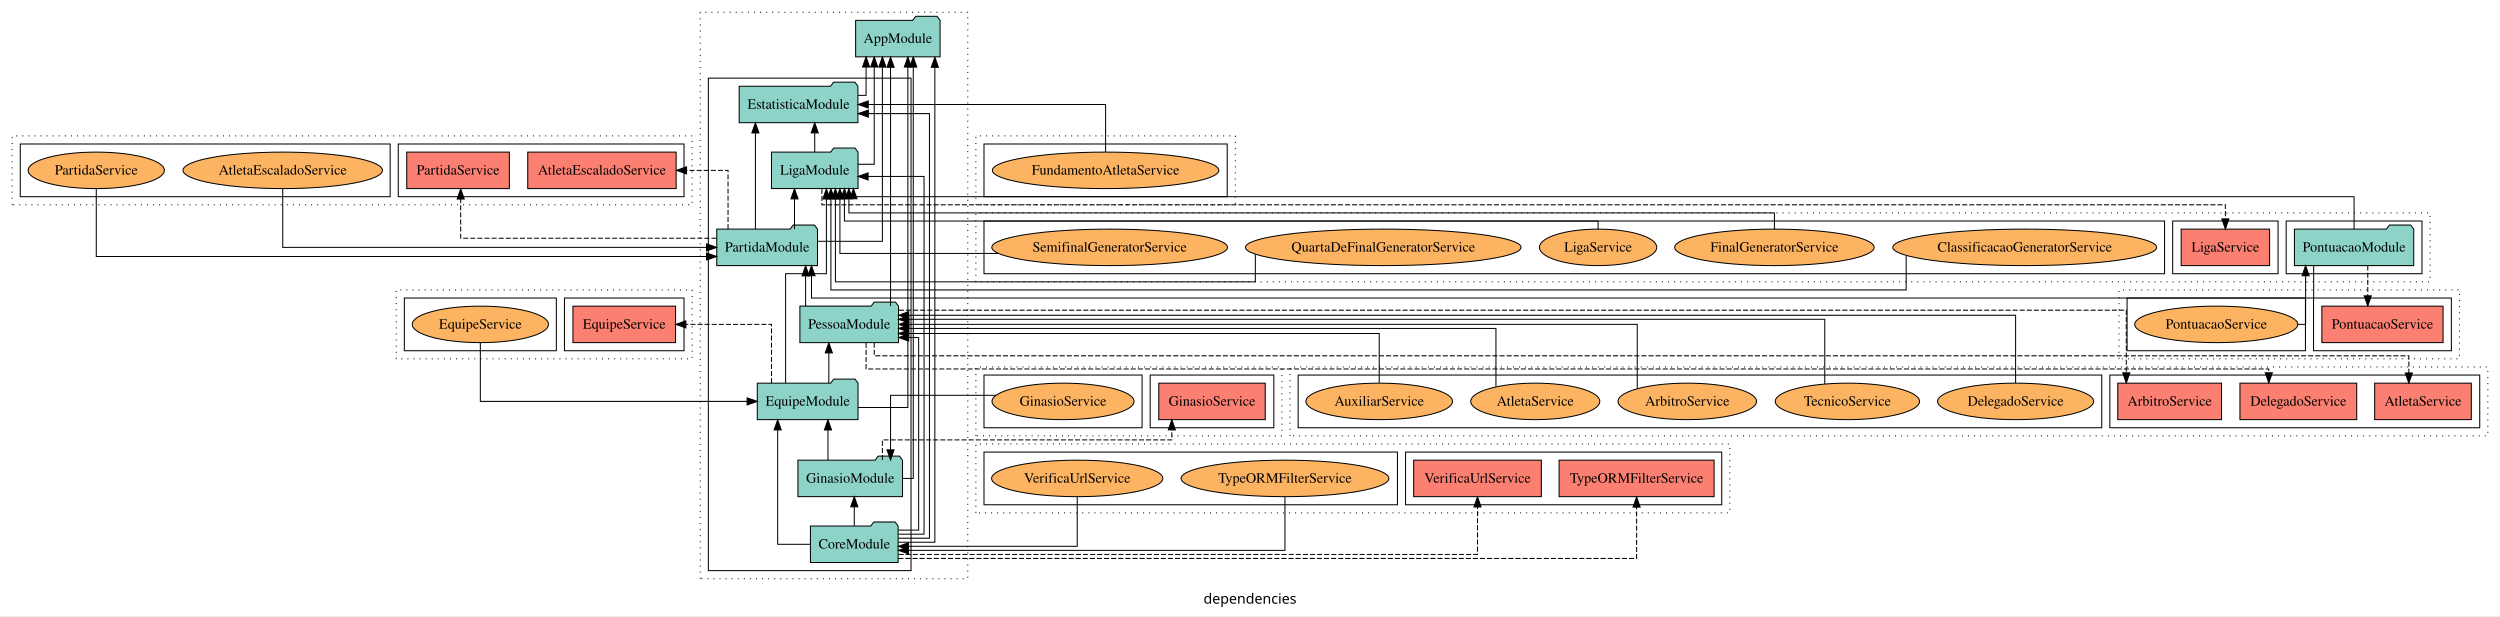
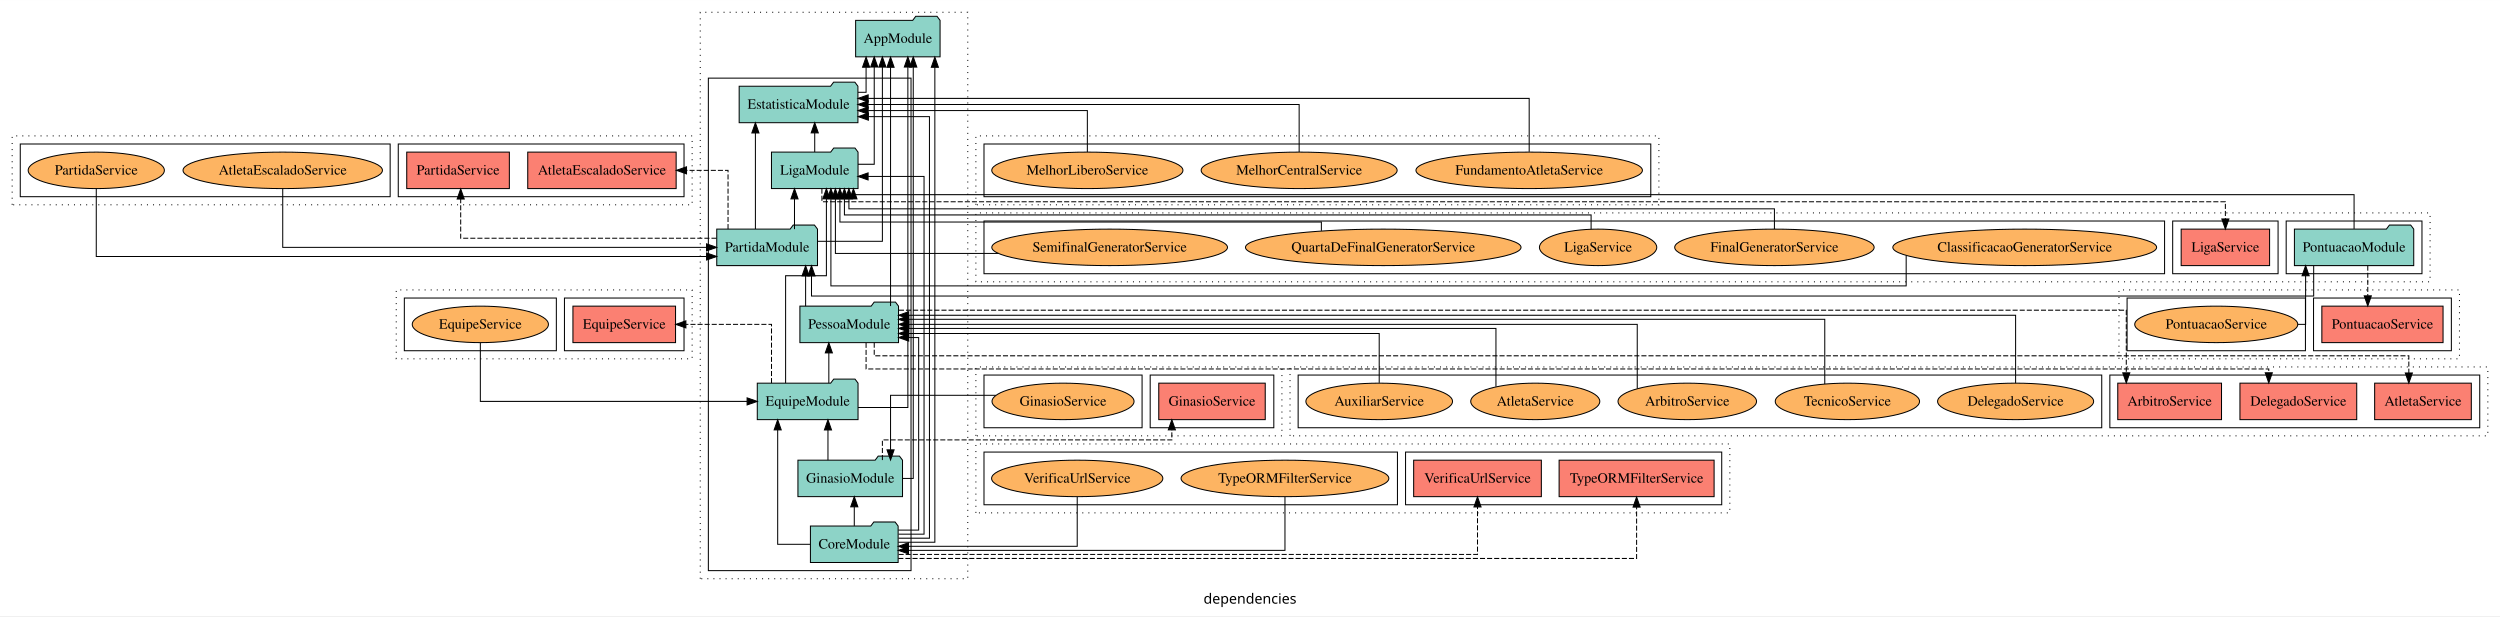
<svg xmlns="http://www.w3.org/2000/svg" width="2467pt" height="608pt" viewBox="0.00 0.00 2467.00 607.80">
  <g id="graph0" class="graph" transform="scale(1 1) rotate(0) translate(4 603.8)">
    <polygon fill="white" stroke="transparent" points="-4,4 -4,-603.8 2463,-603.8 2463,4 -4,4" />
    <text text-anchor="middle" x="1229.5" y="-8.2" font-family="sans-serif" font-size="14.00">dependencies</text>
    <g id="clust1" class="cluster">
      <polygon fill="none" stroke="black" stroke-dasharray="1,5" points="687,-32.8 687,-591.8 951,-591.8 951,-32.8 687,-32.8" />
    </g>
    <g id="clust3" class="cluster">
      <polygon fill="none" stroke="black" points="695,-40.8 695,-526.8 895,-526.8 895,-40.8 695,-40.8" />
    </g>
    <g id="clust7" class="cluster">
      <polygon fill="none" stroke="black" stroke-dasharray="1,5" points="959,-97.8 959,-165.8 1703,-165.8 1703,-97.8 959,-97.8" />
    </g>
    <g id="clust10" class="cluster">
      <polygon fill="none" stroke="black" points="1383,-105.8 1383,-157.8 1695,-157.8 1695,-105.8 1383,-105.8" />
    </g>
    <g id="clust12" class="cluster">
      <polygon fill="none" stroke="black" points="967,-105.8 967,-157.8 1375,-157.8 1375,-105.8 967,-105.8" />
    </g>
    <g id="clust13" class="cluster">
      <polygon fill="none" stroke="black" stroke-dasharray="1,5" points="387,-249.8 387,-317.8 679,-317.8 679,-249.8 387,-249.8" />
    </g>
    <g id="clust16" class="cluster">
      <polygon fill="none" stroke="black" points="553,-257.8 553,-309.8 671,-309.8 671,-257.8 553,-257.8" />
    </g>
    <g id="clust18" class="cluster">
      <polygon fill="none" stroke="black" points="395,-257.8 395,-309.8 545,-309.8 545,-257.8 395,-257.8" />
    </g>
    <g id="clust19" class="cluster">
-       <polygon fill="none" stroke="black" stroke-dasharray="1,5" points="959,-401.8 959,-469.8 1215,-469.8 1215,-401.8 959,-401.8" />
+       <polygon fill="none" stroke="black" stroke-dasharray="1,5" points="959,-401.8 959,-469.8 1633,-469.8 1633,-401.8 959,-401.8" />
    </g>
    <g id="clust24" class="cluster">
-       <polygon fill="none" stroke="black" points="967,-409.8 967,-461.8 1207,-461.8 1207,-409.8 967,-409.8" />
+       <polygon fill="none" stroke="black" points="967,-409.8 967,-461.8 1625,-461.8 1625,-409.8 967,-409.8" />
    </g>
    <g id="clust25" class="cluster">
      <polygon fill="none" stroke="black" stroke-dasharray="1,5" points="959,-173.8 959,-241.8 1261,-241.8 1261,-173.8 959,-173.8" />
    </g>
    <g id="clust28" class="cluster">
      <polygon fill="none" stroke="black" points="1131,-181.8 1131,-233.8 1253,-233.8 1253,-181.8 1131,-181.8" />
    </g>
    <g id="clust30" class="cluster">
      <polygon fill="none" stroke="black" points="967,-181.8 967,-233.8 1123,-233.8 1123,-181.8 967,-181.8" />
    </g>
    <g id="clust31" class="cluster">
      <polygon fill="none" stroke="black" stroke-dasharray="1,5" points="959,-325.8 959,-393.8 2394,-393.8 2394,-325.8 959,-325.8" />
    </g>
    <g id="clust33" class="cluster">
      <polygon fill="none" stroke="black" points="2252,-333.8 2252,-385.8 2386,-385.8 2386,-333.8 2252,-333.8" />
    </g>
    <g id="clust34" class="cluster">
      <polygon fill="none" stroke="black" points="2140,-333.8 2140,-385.8 2244,-385.8 2244,-333.8 2140,-333.8" />
    </g>
    <g id="clust36" class="cluster">
      <polygon fill="none" stroke="black" points="967,-333.8 967,-385.8 2132,-385.8 2132,-333.8 967,-333.8" />
    </g>
    <g id="clust37" class="cluster">
      <polygon fill="none" stroke="black" stroke-dasharray="1,5" points="8,-401.8 8,-469.8 679,-469.8 679,-401.8 8,-401.8" />
    </g>
    <g id="clust40" class="cluster">
      <polygon fill="none" stroke="black" points="389,-409.8 389,-461.8 671,-461.8 671,-409.8 389,-409.8" />
    </g>
    <g id="clust42" class="cluster">
      <polygon fill="none" stroke="black" points="16,-409.8 16,-461.8 381,-461.8 381,-409.8 16,-409.8" />
    </g>
    <g id="clust43" class="cluster">
      <polygon fill="none" stroke="black" stroke-dasharray="1,5" points="1269,-173.8 1269,-241.8 2451,-241.8 2451,-173.8 1269,-173.8" />
    </g>
    <g id="clust46" class="cluster">
      <polygon fill="none" stroke="black" points="2078,-181.8 2078,-233.8 2443,-233.8 2443,-181.8 2078,-181.8" />
    </g>
    <g id="clust48" class="cluster">
      <polygon fill="none" stroke="black" points="1277,-181.8 1277,-233.8 2070,-233.8 2070,-181.8 1277,-181.8" />
    </g>
    <g id="clust49" class="cluster">
      <polygon fill="none" stroke="black" stroke-dasharray="1,5" points="2087,-249.8 2087,-317.8 2423,-317.8 2423,-249.8 2087,-249.8" />
    </g>
    <g id="clust52" class="cluster">
      <polygon fill="none" stroke="black" points="2279,-257.8 2279,-309.8 2415,-309.8 2415,-257.8 2279,-257.8" />
    </g>
    <g id="clust54" class="cluster">
      <polygon fill="none" stroke="black" points="2095,-257.8 2095,-309.8 2271,-309.8 2271,-257.8 2095,-257.8" />
    </g>
    <g id="node1" class="node">
      <polygon fill="#8dd3c7" stroke="black" points="882.27,-84.8 879.27,-88.8 858.27,-88.8 855.27,-84.8 795.73,-84.8 795.73,-48.8 882.27,-48.8 882.27,-84.8" />
      <text text-anchor="middle" x="839" y="-62.6" font-family="Times,serif" font-size="14.00">CoreModule</text>
    </g>
    <g id="node2" class="node">
      <polygon fill="#8dd3c7" stroke="black" points="842.71,-225.8 839.71,-229.8 818.71,-229.8 815.71,-225.8 743.29,-225.8 743.29,-189.8 842.71,-189.8 842.71,-225.8" />
      <text text-anchor="middle" x="793" y="-203.6" font-family="Times,serif" font-size="14.00">EquipeModule</text>
    </g>
    <g id="edge12" class="edge">
      <path fill="none" stroke="black" d="M795.47,-66.8C778.67,-66.8 763.42,-66.8 763.42,-66.8 763.42,-66.8 763.42,-179.66 763.42,-179.66" />
      <polygon fill="black" stroke="black" points="759.92,-179.66 763.42,-189.66 766.92,-179.66 759.92,-179.66" />
    </g>
    <g id="node3" class="node">
      <polygon fill="#8dd3c7" stroke="black" points="842.59,-518.8 839.59,-522.8 818.59,-522.8 815.59,-518.8 725.41,-518.8 725.41,-482.8 842.59,-482.8 842.59,-518.8" />
      <text text-anchor="middle" x="784" y="-496.6" font-family="Times,serif" font-size="14.00">EstatisticaModule</text>
    </g>
    <g id="edge16" class="edge">
-       <path fill="none" stroke="black" d="M882.58,-72.8C898.73,-72.8 913.18,-72.8 913.18,-72.8 913.18,-72.8 913.18,-491.8 913.18,-491.8 913.18,-491.8 852.92,-491.8 852.92,-491.8" />
-       <polygon fill="black" stroke="black" points="852.92,-488.3 842.92,-491.8 852.92,-495.3 852.92,-488.3" />
+       <path fill="none" stroke="black" d="M882.58,-72.8C898.73,-72.8 913.18,-72.8 913.18,-72.8 913.18,-72.8 913.18,-488.8 913.18,-488.8 913.18,-488.8 852.92,-488.8 852.92,-488.8" />
+       <polygon fill="black" stroke="black" points="852.92,-485.3 842.92,-488.8 852.92,-492.3 852.92,-485.3" />
    </g>
    <g id="node4" class="node">
      <polygon fill="#8dd3c7" stroke="black" points="886.6,-149.8 883.6,-153.8 862.6,-153.8 859.6,-149.8 783.4,-149.8 783.4,-113.8 886.6,-113.8 886.6,-149.8" />
      <text text-anchor="middle" x="835" y="-127.6" font-family="Times,serif" font-size="14.00">GinasioModule</text>
    </g>
-     <g id="edge20" class="edge">
+     <g id="edge22" class="edge">
      <path fill="none" stroke="black" d="M839,-84.91C839,-84.91 839,-103.79 839,-103.79" />
      <polygon fill="black" stroke="black" points="835.5,-103.79 839,-113.79 842.5,-103.79 835.5,-103.79" />
    </g>
    <g id="node5" class="node">
      <polygon fill="#8dd3c7" stroke="black" points="842.71,-453.8 839.71,-457.8 818.71,-457.8 815.71,-453.8 757.29,-453.8 757.29,-417.8 842.71,-417.8 842.71,-453.8" />
      <text text-anchor="middle" x="800" y="-431.6" font-family="Times,serif" font-size="14.00">LigaModule</text>
    </g>
-     <g id="edge23" class="edge">
+     <g id="edge25" class="edge">
      <path fill="none" stroke="black" d="M882.61,-76.8C896.27,-76.8 907.85,-76.8 907.85,-76.8 907.85,-76.8 907.85,-429.8 907.85,-429.8 907.85,-429.8 852.63,-429.8 852.63,-429.8" />
      <polygon fill="black" stroke="black" points="852.63,-426.3 842.63,-429.8 852.63,-433.3 852.63,-426.3" />
    </g>
    <g id="node7" class="node">
      <polygon fill="#8dd3c7" stroke="black" points="882.66,-301.8 879.66,-305.8 858.66,-305.8 855.66,-301.8 785.34,-301.8 785.34,-265.8 882.66,-265.8 882.66,-301.8" />
      <text text-anchor="middle" x="834" y="-279.6" font-family="Times,serif" font-size="14.00">PessoaModule</text>
    </g>
-     <g id="edge39" class="edge">
+     <g id="edge41" class="edge">
      <path fill="none" stroke="black" d="M882.43,-80.8C893.59,-80.8 902.53,-80.8 902.53,-80.8 902.53,-80.8 902.53,-270.8 902.53,-270.8 902.53,-270.8 892.71,-270.8 892.71,-270.8" />
      <polygon fill="black" stroke="black" points="892.71,-267.3 882.71,-270.8 892.71,-274.3 892.71,-267.3" />
    </g>
    <g id="node8" class="node">
      <polygon fill="#8dd3c7" stroke="black" points="923.66,-583.8 920.66,-587.8 899.66,-587.8 896.66,-583.8 840.34,-583.8 840.34,-547.8 923.66,-547.8 923.66,-583.8" />
      <text text-anchor="middle" x="882" y="-561.6" font-family="Times,serif" font-size="14.00">AppModule</text>
    </g>
    <g id="edge1" class="edge">
      <path fill="none" stroke="black" d="M882.47,-68.8C901.04,-68.8 918.51,-68.8 918.51,-68.8 918.51,-68.8 918.51,-537.52 918.51,-537.52" />
      <polygon fill="black" stroke="black" points="915.01,-537.52 918.51,-547.52 922.01,-537.52 915.01,-537.52" />
    </g>
    <g id="node9" class="node">
      <polygon fill="#fb8072" stroke="black" points="1687.47,-149.8 1534.53,-149.8 1534.53,-113.8 1687.47,-113.8 1687.47,-149.8" />
      <text text-anchor="middle" x="1611" y="-127.6" font-family="Times,serif" font-size="14.00">TypeORMFilterService </text>
    </g>
    <g id="edge8" class="edge">
      <path fill="none" stroke="black" stroke-dasharray="5,2" d="M882.44,-52.8C1045.38,-52.8 1611,-52.8 1611,-52.8 1611,-52.8 1611,-103.48 1611,-103.48" />
      <polygon fill="black" stroke="black" points="1607.5,-103.48 1611,-113.48 1614.5,-103.48 1607.5,-103.48" />
    </g>
    <g id="node10" class="node">
      <polygon fill="#fb8072" stroke="black" points="1517,-149.8 1391,-149.8 1391,-113.8 1517,-113.8 1517,-149.8" />
      <text text-anchor="middle" x="1454" y="-127.6" font-family="Times,serif" font-size="14.00">VerificaUrlService </text>
    </g>
    <g id="edge9" class="edge">
      <path fill="none" stroke="black" stroke-dasharray="5,2" d="M882.74,-56.8C1023.24,-56.8 1454,-56.8 1454,-56.8 1454,-56.8 1454,-103.64 1454,-103.64" />
      <polygon fill="black" stroke="black" points="1450.5,-103.64 1454,-113.64 1457.5,-103.64 1450.5,-103.64" />
    </g>
-     <g id="edge24" class="edge">
-       <path fill="none" stroke="black" d="M771.24,-225.85C771.24,-260.69 771.24,-333.8 771.24,-333.8 771.24,-333.8 811.49,-333.8 811.49,-333.8 811.49,-333.8 811.49,-407.56 811.49,-407.56" />
-       <polygon fill="black" stroke="black" points="807.99,-407.56 811.49,-417.56 814.99,-407.56 807.99,-407.56" />
-     </g>
-     <g id="edge40" class="edge">
+     <g id="edge26" class="edge">
+       <path fill="none" stroke="black" d="M771.24,-225.83C771.24,-260.22 771.24,-331.8 771.24,-331.8 771.24,-331.8 811.49,-331.8 811.49,-331.8 811.49,-331.8 811.49,-407.68 811.49,-407.68" />
+       <polygon fill="black" stroke="black" points="807.99,-407.68 811.49,-417.68 814.99,-407.68 807.99,-407.68" />
+     </g>
+     <g id="edge42" class="edge">
      <path fill="none" stroke="black" d="M813.89,-225.81C813.89,-225.81 813.89,-255.65 813.89,-255.65" />
      <polygon fill="black" stroke="black" points="810.39,-255.65 813.89,-265.65 817.39,-255.65 810.39,-255.65" />
    </g>
    <g id="edge2" class="edge">
      <path fill="none" stroke="black" d="M842.73,-201.8C867.35,-201.8 891.88,-201.8 891.88,-201.8 891.88,-201.8 891.88,-537.75 891.88,-537.75" />
      <polygon fill="black" stroke="black" points="888.38,-537.75 891.88,-547.75 895.38,-537.75 888.38,-537.75" />
    </g>
    <g id="node13" class="node">
      <polygon fill="#fb8072" stroke="black" points="662.63,-301.8 561.37,-301.8 561.37,-265.8 662.63,-265.8 662.63,-301.8" />
      <text text-anchor="middle" x="612" y="-279.6" font-family="Times,serif" font-size="14.00">EquipeService </text>
    </g>
    <g id="edge14" class="edge">
      <path fill="none" stroke="black" stroke-dasharray="5,2" d="M757.32,-225.81C757.32,-248.29 757.32,-283.8 757.32,-283.8 757.32,-283.8 672.83,-283.8 672.83,-283.8" />
      <polygon fill="black" stroke="black" points="672.83,-280.3 662.83,-283.8 672.83,-287.3 672.83,-280.3" />
    </g>
    <g id="edge3" class="edge">
-       <path fill="none" stroke="black" d="M842.74,-509.8C847.57,-509.8 850.65,-509.8 850.65,-509.8 850.65,-509.8 850.65,-537.77 850.65,-537.77" />
-       <polygon fill="black" stroke="black" points="847.15,-537.77 850.65,-547.77 854.15,-537.77 847.15,-537.77" />
+       <path fill="none" stroke="black" d="M842.74,-512.8C847.57,-512.8 850.65,-512.8 850.65,-512.8 850.65,-512.8 850.65,-537.56 850.65,-537.56" />
+       <polygon fill="black" stroke="black" points="847.15,-537.56 850.65,-547.56 854.15,-537.56 847.15,-537.56" />
    </g>
    <g id="edge13" class="edge">
      <path fill="none" stroke="black" d="M813.03,-149.81C813.03,-149.81 813.03,-179.65 813.03,-179.65" />
      <polygon fill="black" stroke="black" points="809.53,-179.65 813.03,-189.65 816.53,-179.65 809.53,-179.65" />
    </g>
    <g id="edge4" class="edge">
      <path fill="none" stroke="black" d="M886.65,-131.8C892.94,-131.8 897.2,-131.8 897.2,-131.8 897.2,-131.8 897.2,-537.7 897.2,-537.7" />
      <polygon fill="black" stroke="black" points="893.7,-537.7 897.2,-547.7 900.7,-537.7 893.7,-537.7" />
    </g>
-     <g id="node16" class="node">
+     <g id="node18" class="node">
      <polygon fill="#fb8072" stroke="black" points="1244.53,-225.8 1139.47,-225.8 1139.47,-189.8 1244.53,-189.8 1244.53,-225.8" />
      <text text-anchor="middle" x="1192" y="-203.6" font-family="Times,serif" font-size="14.00">GinasioService </text>
    </g>
-     <g id="edge21" class="edge">
+     <g id="edge23" class="edge">
      <path fill="none" stroke="black" stroke-dasharray="5,2" d="M866.74,-149.91C866.74,-159.7 866.74,-169.8 866.74,-169.8 866.74,-169.8 1152.37,-169.8 1152.37,-169.8 1152.37,-169.8 1152.37,-179.69 1152.37,-179.69" />
      <polygon fill="black" stroke="black" points="1148.87,-179.69 1152.37,-189.69 1155.87,-179.69 1148.87,-179.69" />
    </g>
    <g id="edge17" class="edge">
      <path fill="none" stroke="black" d="M799.97,-453.91C799.97,-453.91 799.97,-472.79 799.97,-472.79" />
      <polygon fill="black" stroke="black" points="796.47,-472.79 799.97,-482.79 803.47,-472.79 796.47,-472.79" />
    </g>
    <g id="edge5" class="edge">
      <path fill="none" stroke="black" d="M842.66,-441.8C851.76,-441.8 858.69,-441.8 858.69,-441.8 858.69,-441.8 858.69,-537.77 858.69,-537.77" />
      <polygon fill="black" stroke="black" points="855.19,-537.77 858.69,-547.77 862.19,-537.77 855.19,-537.77" />
    </g>
-     <g id="node19" class="node">
+     <g id="node21" class="node">
      <polygon fill="#fb8072" stroke="black" points="2235.63,-377.8 2148.37,-377.8 2148.37,-341.8 2235.63,-341.8 2235.63,-377.8" />
      <text text-anchor="middle" x="2192" y="-355.6" font-family="Times,serif" font-size="14.00">LigaService </text>
    </g>
-     <g id="edge27" class="edge">
-       <path fill="none" stroke="black" stroke-dasharray="5,2" d="M807.05,-417.61C807.05,-409.52 807.05,-401.8 807.05,-401.8 807.05,-401.8 2192,-401.8 2192,-401.8 2192,-401.8 2192,-387.86 2192,-387.86" />
-       <polygon fill="black" stroke="black" points="2195.5,-387.86 2192,-377.86 2188.5,-387.86 2195.5,-387.86" />
+     <g id="edge29" class="edge">
+       <path fill="none" stroke="black" stroke-dasharray="5,2" d="M807.05,-417.77C807.05,-410.95 807.05,-404.8 807.05,-404.8 807.05,-404.8 2192,-404.8 2192,-404.8 2192,-404.8 2192,-387.84 2192,-387.84" />
+       <polygon fill="black" stroke="black" points="2195.5,-387.84 2192,-377.84 2188.5,-387.84 2195.5,-387.84" />
    </g>
    <g id="node6" class="node">
      <polygon fill="#8dd3c7" stroke="black" points="802.71,-377.8 799.71,-381.8 778.71,-381.8 775.71,-377.8 703.29,-377.8 703.29,-341.8 802.71,-341.8 802.71,-377.8" />
      <text text-anchor="middle" x="753" y="-355.6" font-family="Times,serif" font-size="14.00">PartidaModule</text>
    </g>
    <g id="edge18" class="edge">
      <path fill="none" stroke="black" d="M741.43,-377.94C741.43,-377.94 741.43,-472.73 741.43,-472.73" />
      <polygon fill="black" stroke="black" points="737.93,-472.72 741.43,-482.73 744.93,-472.73 737.93,-472.72" />
    </g>
-     <g id="edge25" class="edge">
+     <g id="edge27" class="edge">
      <path fill="none" stroke="black" d="M780,-377.81C780,-377.81 780,-407.65 780,-407.65" />
      <polygon fill="black" stroke="black" points="776.5,-407.65 780,-417.65 783.5,-407.65 776.5,-407.65" />
    </g>
    <g id="edge6" class="edge">
      <path fill="none" stroke="black" d="M802.89,-365.8C833.45,-365.8 866.74,-365.8 866.74,-365.8 866.74,-365.8 866.74,-537.7 866.74,-537.7" />
      <polygon fill="black" stroke="black" points="863.24,-537.7 866.74,-547.7 870.24,-537.7 863.24,-537.7" />
    </g>
-     <g id="node25" class="node">
+     <g id="node27" class="node">
      <polygon fill="#fb8072" stroke="black" points="663.22,-453.8 516.78,-453.8 516.78,-417.8 663.22,-417.8 663.22,-453.8" />
      <text text-anchor="middle" x="590" y="-431.6" font-family="Times,serif" font-size="14.00">AtletaEscaladoService </text>
    </g>
-     <g id="edge35" class="edge">
+     <g id="edge37" class="edge">
      <path fill="none" stroke="black" stroke-dasharray="5,2" d="M714.43,-377.81C714.43,-400.29 714.43,-435.8 714.43,-435.8 714.43,-435.8 673.46,-435.8 673.46,-435.8" />
      <polygon fill="black" stroke="black" points="673.46,-432.3 663.46,-435.8 673.46,-439.3 673.46,-432.3" />
    </g>
-     <g id="node26" class="node">
+     <g id="node28" class="node">
      <polygon fill="#fb8072" stroke="black" points="498.63,-453.8 397.37,-453.8 397.37,-417.8 498.63,-417.8 498.63,-453.8" />
      <text text-anchor="middle" x="448" y="-431.6" font-family="Times,serif" font-size="14.00">PartidaService </text>
    </g>
-     <g id="edge36" class="edge">
+     <g id="edge38" class="edge">
      <path fill="none" stroke="black" stroke-dasharray="5,2" d="M703.07,-368.8C617.18,-368.8 450.61,-368.8 450.61,-368.8 450.61,-368.8 450.61,-407.49 450.61,-407.49" />
      <polygon fill="black" stroke="black" points="447.11,-407.49 450.61,-417.49 454.11,-407.49 447.11,-407.49" />
    </g>
-     <g id="edge33" class="edge">
+     <g id="edge35" class="edge">
      <path fill="none" stroke="black" d="M790.98,-301.81C790.98,-301.81 790.98,-331.65 790.98,-331.65" />
      <polygon fill="black" stroke="black" points="787.48,-331.65 790.98,-341.65 794.48,-331.65 787.48,-331.65" />
    </g>
    <g id="edge7" class="edge">
      <path fill="none" stroke="black" d="M874.79,-301.87C874.79,-301.87 874.79,-537.52 874.79,-537.52" />
      <polygon fill="black" stroke="black" points="871.29,-537.52 874.79,-547.52 878.29,-537.52 871.29,-537.52" />
    </g>
-     <g id="node29" class="node">
+     <g id="node31" class="node">
      <polygon fill="#fb8072" stroke="black" points="2188.19,-225.8 2085.81,-225.8 2085.81,-189.8 2188.19,-189.8 2188.19,-225.8" />
      <text text-anchor="middle" x="2137" y="-203.6" font-family="Times,serif" font-size="14.00">ArbitroService </text>
    </g>
-     <g id="edge41" class="edge">
+     <g id="edge43" class="edge">
      <path fill="none" stroke="black" stroke-dasharray="5,2" d="M883.02,-297.8C1115.31,-297.8 2094.22,-297.8 2094.22,-297.8 2094.22,-297.8 2094.22,-236.01 2094.22,-236.01" />
      <polygon fill="black" stroke="black" points="2097.72,-236.01 2094.22,-226.01 2090.72,-236.01 2097.72,-236.01" />
    </g>
-     <g id="node30" class="node">
+     <g id="node32" class="node">
      <polygon fill="#fb8072" stroke="black" points="2434.69,-225.8 2339.31,-225.8 2339.31,-189.8 2434.69,-189.8 2434.69,-225.8" />
      <text text-anchor="middle" x="2387" y="-203.6" font-family="Times,serif" font-size="14.00">AtletaService </text>
    </g>
-     <g id="edge42" class="edge">
+     <g id="edge44" class="edge">
      <path fill="none" stroke="black" stroke-dasharray="5,2" d="M858.69,-265.77C858.69,-258.95 858.69,-252.8 858.69,-252.8 858.69,-252.8 2373.03,-252.8 2373.03,-252.8 2373.03,-252.8 2373.03,-235.84 2373.03,-235.84" />
      <polygon fill="black" stroke="black" points="2376.53,-235.84 2373.03,-225.84 2369.53,-235.84 2376.53,-235.84" />
    </g>
-     <g id="node31" class="node">
+     <g id="node33" class="node">
      <polygon fill="#fb8072" stroke="black" points="2321.62,-225.8 2206.38,-225.8 2206.38,-189.8 2321.62,-189.8 2321.62,-225.8" />
      <text text-anchor="middle" x="2264" y="-203.6" font-family="Times,serif" font-size="14.00">DelegadoService </text>
    </g>
-     <g id="edge43" class="edge">
+     <g id="edge45" class="edge">
      <path fill="none" stroke="black" stroke-dasharray="5,2" d="M850.65,-265.65C850.65,-253.53 850.65,-239.8 850.65,-239.8 850.65,-239.8 2234.83,-239.8 2234.83,-239.8 2234.83,-239.8 2234.83,-236.04 2234.83,-236.04" />
      <polygon fill="black" stroke="black" points="2238.33,-236.04 2234.83,-226.04 2231.33,-236.04 2238.33,-236.04" />
    </g>
    <g id="node11" class="node">
      <ellipse fill="#fdb462" stroke="black" cx="1264" cy="-131.8" rx="102.52" ry="18" />
      <text text-anchor="middle" x="1264" y="-127.6" font-family="Times,serif" font-size="14.00">TypeORMFilterService</text>
    </g>
    <g id="edge10" class="edge">
      <path fill="none" stroke="black" d="M1264,-113.52C1264,-92.48 1264,-60.8 1264,-60.8 1264,-60.8 892.49,-60.8 892.49,-60.8" />
      <polygon fill="black" stroke="black" points="892.49,-57.3 882.49,-60.8 892.49,-64.3 892.49,-57.3" />
    </g>
    <g id="node12" class="node">
      <ellipse fill="#fdb462" stroke="black" cx="1059" cy="-131.8" rx="84.49" ry="18" />
      <text text-anchor="middle" x="1059" y="-127.6" font-family="Times,serif" font-size="14.00">VerificaUrlService</text>
    </g>
    <g id="edge11" class="edge">
      <path fill="none" stroke="black" d="M1059,-113.49C1059,-93.65 1059,-64.8 1059,-64.8 1059,-64.8 892.46,-64.8 892.46,-64.8" />
      <polygon fill="black" stroke="black" points="892.46,-61.3 882.46,-64.8 892.46,-68.3 892.46,-61.3" />
    </g>
    <g id="node14" class="node">
      <ellipse fill="#fdb462" stroke="black" cx="470" cy="-283.8" rx="67.19" ry="18" />
      <text text-anchor="middle" x="470" y="-279.6" font-family="Times,serif" font-size="14.00">EquipeService</text>
    </g>
    <g id="edge15" class="edge">
      <path fill="none" stroke="black" d="M470,-265.79C470,-243.31 470,-207.8 470,-207.8 470,-207.8 733.24,-207.8 733.24,-207.8" />
      <polygon fill="black" stroke="black" points="733.24,-211.3 743.24,-207.8 733.24,-204.3 733.24,-211.3" />
    </g>
    <g id="node15" class="node">
-       <ellipse fill="#fdb462" stroke="black" cx="1087" cy="-435.8" rx="111.74" ry="18" />
-       <text text-anchor="middle" x="1087" y="-431.6" font-family="Times,serif" font-size="14.00">FundamentoAtletaService</text>
+       <ellipse fill="#fdb462" stroke="black" cx="1505" cy="-435.8" rx="111.74" ry="18" />
+       <text text-anchor="middle" x="1505" y="-431.6" font-family="Times,serif" font-size="14.00">FundamentoAtletaService</text>
    </g>
    <g id="edge19" class="edge">
-       <path fill="none" stroke="black" d="M1087,-453.91C1087,-473.14 1087,-500.8 1087,-500.8 1087,-500.8 852.78,-500.8 852.78,-500.8" />
-       <polygon fill="black" stroke="black" points="852.78,-497.3 842.78,-500.8 852.78,-504.3 852.78,-497.3" />
+       <path fill="none" stroke="black" d="M1505,-454.08C1505,-475.12 1505,-506.8 1505,-506.8 1505,-506.8 852.7,-506.8 852.7,-506.8" />
+       <polygon fill="black" stroke="black" points="852.7,-503.3 842.7,-506.8 852.7,-510.3 852.7,-503.3" />
+     </g>
+     <g id="node16" class="node">
+       <ellipse fill="#fdb462" stroke="black" cx="1278" cy="-435.8" rx="96.69" ry="18" />
+       <text text-anchor="middle" x="1278" y="-431.6" font-family="Times,serif" font-size="14.00">MelhorCentralService</text>
+     </g>
+     <g id="edge20" class="edge">
+       <path fill="none" stroke="black" d="M1278,-453.91C1278,-473.14 1278,-500.8 1278,-500.8 1278,-500.8 852.61,-500.8 852.61,-500.8" />
+       <polygon fill="black" stroke="black" points="852.61,-497.3 842.61,-500.8 852.61,-504.3 852.61,-497.3" />
    </g>
    <g id="node17" class="node">
+       <ellipse fill="#fdb462" stroke="black" cx="1069" cy="-435.8" rx="94.33" ry="18" />
+       <text text-anchor="middle" x="1069" y="-431.6" font-family="Times,serif" font-size="14.00">MelhorLiberoService</text>
+     </g>
+     <g id="edge21" class="edge">
+       <path fill="none" stroke="black" d="M1069,-453.82C1069,-471.17 1069,-494.8 1069,-494.8 1069,-494.8 852.71,-494.8 852.71,-494.8" />
+       <polygon fill="black" stroke="black" points="852.71,-491.3 842.71,-494.8 852.71,-498.3 852.71,-491.3" />
+     </g>
+     <g id="node19" class="node">
      <ellipse fill="#fdb462" stroke="black" cx="1045" cy="-207.8" rx="70.07" ry="18" />
      <text text-anchor="middle" x="1045" y="-203.6" font-family="Times,serif" font-size="14.00">GinasioService</text>
    </g>
-     <g id="edge22" class="edge">
+     <g id="edge24" class="edge">
      <path fill="none" stroke="black" d="M978.7,-213.8C930.91,-213.8 874.79,-213.8 874.79,-213.8 874.79,-213.8 874.79,-160 874.79,-160" />
      <polygon fill="black" stroke="black" points="878.29,-160 874.79,-150 871.29,-160 878.29,-160" />
    </g>
-     <g id="node18" class="node">
+     <g id="node20" class="node">
      <polygon fill="#8dd3c7" stroke="black" points="2377.87,-377.8 2374.87,-381.8 2353.87,-381.8 2350.87,-377.8 2260.13,-377.8 2260.13,-341.8 2377.87,-341.8 2377.87,-377.8" />
      <text text-anchor="middle" x="2319" y="-355.6" font-family="Times,serif" font-size="14.00">PontuacaoModule</text>
    </g>
-     <g id="edge26" class="edge">
-       <path fill="none" stroke="black" d="M2319,-377.85C2319,-392.17 2319,-409.8 2319,-409.8 2319,-409.8 838.16,-409.8 838.16,-409.8 838.16,-409.8 838.16,-410.59 838.16,-410.59" />
-       <polygon fill="black" stroke="black" points="834.66,-407.74 838.16,-417.74 841.66,-407.74 834.66,-407.74" />
-     </g>
-     <g id="edge34" class="edge">
-       <path fill="none" stroke="black" d="M2279.14,-341.75C2279.14,-327.43 2279.14,-309.8 2279.14,-309.8 2279.14,-309.8 796.79,-309.8 796.79,-309.8 796.79,-309.8 796.79,-331.75 796.79,-331.75" />
-       <polygon fill="black" stroke="black" points="793.29,-331.75 796.79,-341.75 800.29,-331.75 793.29,-331.75" />
-     </g>
-     <g id="node37" class="node">
+     <g id="edge28" class="edge">
+       <path fill="none" stroke="black" d="M2319,-377.99C2319,-392.98 2319,-411.8 2319,-411.8 2319,-411.8 838.16,-411.8 838.16,-411.8 838.16,-411.8 838.16,-412.38 838.16,-412.38" />
+       <polygon fill="black" stroke="black" points="834.66,-407.61 838.16,-417.61 841.66,-407.61 834.66,-407.61" />
+     </g>
+     <g id="edge36" class="edge">
+       <path fill="none" stroke="black" d="M2279.14,-341.65C2279.14,-328.06 2279.14,-311.8 2279.14,-311.8 2279.14,-311.8 796.79,-311.8 796.79,-311.8 796.79,-311.8 796.79,-331.65 796.79,-331.65" />
+       <polygon fill="black" stroke="black" points="793.29,-331.65 796.79,-341.65 800.29,-331.65 793.29,-331.65" />
+     </g>
+     <g id="node39" class="node">
      <polygon fill="#fb8072" stroke="black" points="2406.8,-301.8 2287.2,-301.8 2287.2,-265.8 2406.8,-265.8 2406.8,-301.8" />
      <text text-anchor="middle" x="2347" y="-279.6" font-family="Times,serif" font-size="14.00">PontuacaoService </text>
    </g>
-     <g id="edge49" class="edge">
+     <g id="edge51" class="edge">
      <path fill="none" stroke="black" stroke-dasharray="5,2" d="M2332.52,-341.79C2332.52,-341.79 2332.52,-311.95 2332.52,-311.95" />
      <polygon fill="black" stroke="black" points="2336.02,-311.95 2332.52,-301.95 2329.02,-311.95 2336.02,-311.95" />
    </g>
-     <g id="node20" class="node">
+     <g id="node22" class="node">
      <ellipse fill="#fdb462" stroke="black" cx="1994" cy="-359.8" rx="130.16" ry="18" />
      <text text-anchor="middle" x="1994" y="-355.6" font-family="Times,serif" font-size="14.00">ClassificacaoGeneratorService</text>
    </g>
-     <g id="edge28" class="edge">
-       <path fill="none" stroke="black" d="M1877.01,-351.7C1877.01,-339.5 1877.01,-317.8 1877.01,-317.8 1877.01,-317.8 815.94,-317.8 815.94,-317.8 815.94,-317.8 815.94,-407.62 815.94,-407.62" />
-       <polygon fill="black" stroke="black" points="812.44,-407.62 815.94,-417.62 819.44,-407.62 812.44,-407.62" />
-     </g>
-     <g id="node21" class="node">
+     <g id="edge30" class="edge">
+       <path fill="none" stroke="black" d="M1877.01,-351.74C1877.01,-340.59 1877.01,-321.8 1877.01,-321.8 1877.01,-321.8 815.94,-321.8 815.94,-321.8 815.94,-321.8 815.94,-407.74 815.94,-407.74" />
+       <polygon fill="black" stroke="black" points="812.44,-407.74 815.94,-417.74 819.44,-407.74 812.44,-407.74" />
+     </g>
+     <g id="node23" class="node">
      <ellipse fill="#fdb462" stroke="black" cx="1747" cy="-359.8" rx="98.4" ry="18" />
      <text text-anchor="middle" x="1747" y="-355.6" font-family="Times,serif" font-size="14.00">FinalGeneratorService</text>
    </g>
-     <g id="edge29" class="edge">
-       <path fill="none" stroke="black" d="M1747,-377.99C1747,-386.08 1747,-393.8 1747,-393.8 1747,-393.8 833.71,-393.8 833.71,-393.8 833.71,-393.8 833.71,-407.74 833.71,-407.74" />
-       <polygon fill="black" stroke="black" points="830.21,-407.74 833.71,-417.74 837.21,-407.74 830.21,-407.74" />
-     </g>
-     <g id="node22" class="node">
+     <g id="edge31" class="edge">
+       <path fill="none" stroke="black" d="M1747,-377.91C1747,-387.7 1747,-397.8 1747,-397.8 1747,-397.8 833.71,-397.8 833.71,-397.8 833.71,-397.8 833.71,-407.69 833.71,-407.69" />
+       <polygon fill="black" stroke="black" points="830.21,-407.69 833.71,-417.69 837.21,-407.69 830.21,-407.69" />
+     </g>
+     <g id="node24" class="node">
      <ellipse fill="#fdb462" stroke="black" cx="1573" cy="-359.8" rx="57.88" ry="18" />
      <text text-anchor="middle" x="1573" y="-355.6" font-family="Times,serif" font-size="14.00">LigaService</text>
    </g>
-     <g id="edge30" class="edge">
-       <path fill="none" stroke="black" d="M1573,-377.86C1573,-382.29 1573,-385.8 1573,-385.8 1573,-385.8 829.27,-385.8 829.27,-385.8 829.27,-385.8 829.27,-407.75 829.27,-407.75" />
-       <polygon fill="black" stroke="black" points="825.77,-407.75 829.27,-417.75 832.77,-407.75 825.77,-407.75" />
-     </g>
-     <g id="node23" class="node">
+     <g id="edge32" class="edge">
+       <path fill="none" stroke="black" d="M1566.09,-377.67C1566.09,-385 1566.09,-391.8 1566.09,-391.8 1566.09,-391.8 829.27,-391.8 829.27,-391.8 829.27,-391.8 829.27,-407.65 829.27,-407.65" />
+       <polygon fill="black" stroke="black" points="825.77,-407.65 829.27,-417.65 832.77,-407.65 825.77,-407.65" />
+     </g>
+     <g id="node25" class="node">
      <ellipse fill="#fdb462" stroke="black" cx="1361" cy="-359.8" rx="135.97" ry="18" />
      <text text-anchor="middle" x="1361" y="-355.6" font-family="Times,serif" font-size="14.00">QuartaDeFinalGeneratorService</text>
    </g>
-     <g id="edge31" class="edge">
-       <path fill="none" stroke="black" d="M1234.77,-352.92C1234.77,-342.98 1234.77,-325.8 1234.77,-325.8 1234.77,-325.8 820.38,-325.8 820.38,-325.8 820.38,-325.8 820.38,-407.64 820.38,-407.64" />
-       <polygon fill="black" stroke="black" points="816.88,-407.64 820.38,-417.64 823.88,-407.64 816.88,-407.64" />
-     </g>
-     <g id="node24" class="node">
+     <g id="edge33" class="edge">
+       <path fill="none" stroke="black" d="M1299.93,-376.06C1299.93,-380.83 1299.93,-384.8 1299.93,-384.8 1299.93,-384.8 824.83,-384.8 824.83,-384.8 824.83,-384.8 824.83,-407.68 824.83,-407.68" />
+       <polygon fill="black" stroke="black" points="821.33,-407.68 824.83,-417.68 828.33,-407.68 821.33,-407.68" />
+     </g>
+     <g id="node26" class="node">
      <ellipse fill="#fdb462" stroke="black" cx="1091" cy="-359.8" rx="116.29" ry="18" />
      <text text-anchor="middle" x="1091" y="-355.6" font-family="Times,serif" font-size="14.00">SemifinalGeneratorService</text>
    </g>
-     <g id="edge32" class="edge">
-       <path fill="none" stroke="black" d="M981.2,-353.8C907.88,-353.8 824.83,-353.8 824.83,-353.8 824.83,-353.8 824.83,-407.6 824.83,-407.6" />
-       <polygon fill="black" stroke="black" points="821.33,-407.6 824.83,-417.6 828.33,-407.6 821.33,-407.6" />
-     </g>
-     <g id="node27" class="node">
+     <g id="edge34" class="edge">
+       <path fill="none" stroke="black" d="M981.32,-353.8C906.3,-353.8 820.38,-353.8 820.38,-353.8 820.38,-353.8 820.38,-407.6 820.38,-407.6" />
+       <polygon fill="black" stroke="black" points="816.88,-407.6 820.38,-417.6 823.88,-407.6 816.88,-407.6" />
+     </g>
+     <g id="node29" class="node">
      <ellipse fill="#fdb462" stroke="black" cx="275" cy="-435.8" rx="98.39" ry="18" />
      <text text-anchor="middle" x="275" y="-431.6" font-family="Times,serif" font-size="14.00">AtletaEscaladoService</text>
    </g>
-     <g id="edge37" class="edge">
+     <g id="edge39" class="edge">
      <path fill="none" stroke="black" d="M275,-417.79C275,-395.31 275,-359.8 275,-359.8 275,-359.8 693.2,-359.8 693.2,-359.8" />
      <polygon fill="black" stroke="black" points="693.2,-363.3 703.2,-359.8 693.2,-356.3 693.2,-363.3" />
    </g>
-     <g id="node28" class="node">
+     <g id="node30" class="node">
      <ellipse fill="#fdb462" stroke="black" cx="91" cy="-435.8" rx="67.19" ry="18" />
      <text text-anchor="middle" x="91" y="-431.6" font-family="Times,serif" font-size="14.00">PartidaService</text>
    </g>
-     <g id="edge38" class="edge">
+     <g id="edge40" class="edge">
      <path fill="none" stroke="black" d="M91,-417.77C91,-392.82 91,-350.8 91,-350.8 91,-350.8 693.24,-350.8 693.24,-350.8" />
      <polygon fill="black" stroke="black" points="693.24,-354.3 703.24,-350.8 693.24,-347.3 693.24,-354.3" />
    </g>
-     <g id="node32" class="node">
+     <g id="node34" class="node">
      <ellipse fill="#fdb462" stroke="black" cx="1661" cy="-207.8" rx="68.34" ry="18" />
      <text text-anchor="middle" x="1661" y="-203.6" font-family="Times,serif" font-size="14.00">ArbitroService</text>
    </g>
-     <g id="edge44" class="edge">
+     <g id="edge46" class="edge">
      <path fill="none" stroke="black" d="M1611.63,-220.35C1611.63,-241.94 1611.63,-283.8 1611.63,-283.8 1611.63,-283.8 892.94,-283.8 892.94,-283.8" />
      <polygon fill="black" stroke="black" points="892.94,-280.3 882.94,-283.8 892.94,-287.3 892.94,-280.3" />
    </g>
-     <g id="node33" class="node">
+     <g id="node35" class="node">
      <ellipse fill="#fdb462" stroke="black" cx="1511" cy="-207.8" rx="63.68" ry="18" />
      <text text-anchor="middle" x="1511" y="-203.6" font-family="Times,serif" font-size="14.00">AtletaService</text>
    </g>
-     <g id="edge45" class="edge">
+     <g id="edge47" class="edge">
      <path fill="none" stroke="black" d="M1472.2,-222.37C1472.2,-243.41 1472.2,-279.8 1472.2,-279.8 1472.2,-279.8 892.76,-279.8 892.76,-279.8" />
      <polygon fill="black" stroke="black" points="892.76,-276.3 882.76,-279.8 892.76,-283.3 892.76,-276.3" />
    </g>
-     <g id="node34" class="node">
+     <g id="node36" class="node">
      <ellipse fill="#fdb462" stroke="black" cx="1357" cy="-207.8" rx="72.35" ry="18" />
      <text text-anchor="middle" x="1357" y="-203.6" font-family="Times,serif" font-size="14.00">AuxiliarService</text>
    </g>
-     <g id="edge46" class="edge">
+     <g id="edge48" class="edge">
      <path fill="none" stroke="black" d="M1357,-226.11C1357,-245.95 1357,-274.8 1357,-274.8 1357,-274.8 892.73,-274.8 892.73,-274.8" />
      <polygon fill="black" stroke="black" points="892.73,-271.3 882.73,-274.8 892.73,-278.3 892.73,-271.3" />
    </g>
-     <g id="node35" class="node">
+     <g id="node37" class="node">
      <ellipse fill="#fdb462" stroke="black" cx="1985" cy="-207.8" rx="76.99" ry="18" />
      <text text-anchor="middle" x="1985" y="-203.6" font-family="Times,serif" font-size="14.00">DelegadoService</text>
    </g>
-     <g id="edge47" class="edge">
+     <g id="edge49" class="edge">
      <path fill="none" stroke="black" d="M1985,-225.83C1985,-250.78 1985,-292.8 1985,-292.8 1985,-292.8 892.72,-292.8 892.72,-292.8" />
      <polygon fill="black" stroke="black" points="892.72,-289.3 882.72,-292.8 892.72,-296.3 892.72,-289.3" />
    </g>
-     <g id="node36" class="node">
+     <g id="node38" class="node">
      <ellipse fill="#fdb462" stroke="black" cx="1819" cy="-207.8" rx="71.18" ry="18" />
      <text text-anchor="middle" x="1819" y="-203.6" font-family="Times,serif" font-size="14.00">TecnicoService</text>
    </g>
-     <g id="edge48" class="edge">
+     <g id="edge50" class="edge">
      <path fill="none" stroke="black" d="M1796.68,-224.98C1796.68,-248.75 1796.68,-288.8 1796.68,-288.8 1796.68,-288.8 892.73,-288.8 892.73,-288.8" />
      <polygon fill="black" stroke="black" points="892.73,-285.3 882.73,-288.8 892.73,-292.3 892.73,-285.3" />
    </g>
-     <g id="node38" class="node">
+     <g id="node40" class="node">
      <ellipse fill="#fdb462" stroke="black" cx="2183" cy="-283.8" rx="80.44" ry="18" />
      <text text-anchor="middle" x="2183" y="-279.6" font-family="Times,serif" font-size="14.00">PontuacaoService</text>
    </g>
-     <g id="edge50" class="edge">
+     <g id="edge52" class="edge">
      <path fill="none" stroke="black" d="M2263.35,-283.8C2268.21,-283.8 2271.18,-283.8 2271.18,-283.8 2271.18,-283.8 2271.18,-331.79 2271.18,-331.79" />
      <polygon fill="black" stroke="black" points="2267.68,-331.79 2271.18,-341.79 2274.68,-331.79 2267.68,-331.79" />
    </g>
  </g>
</svg>
